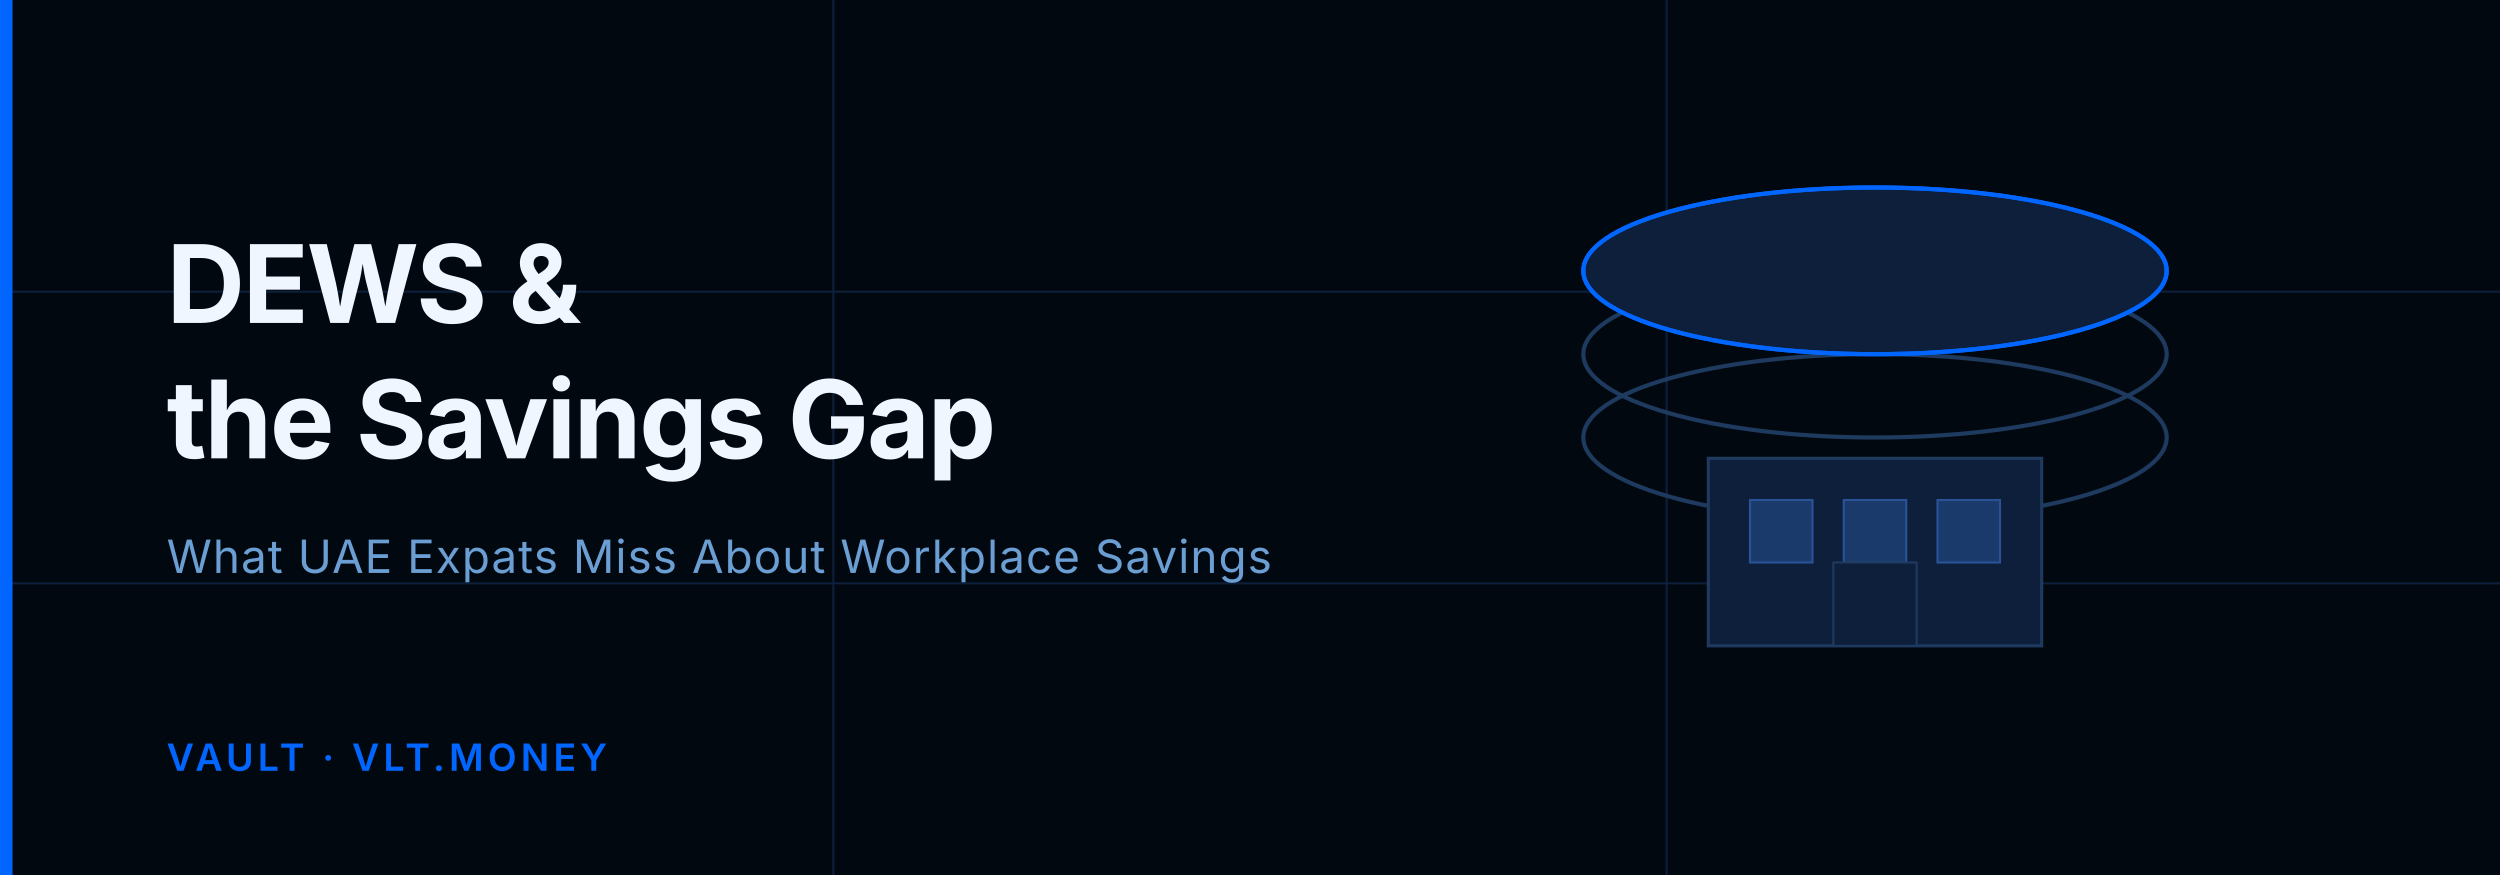
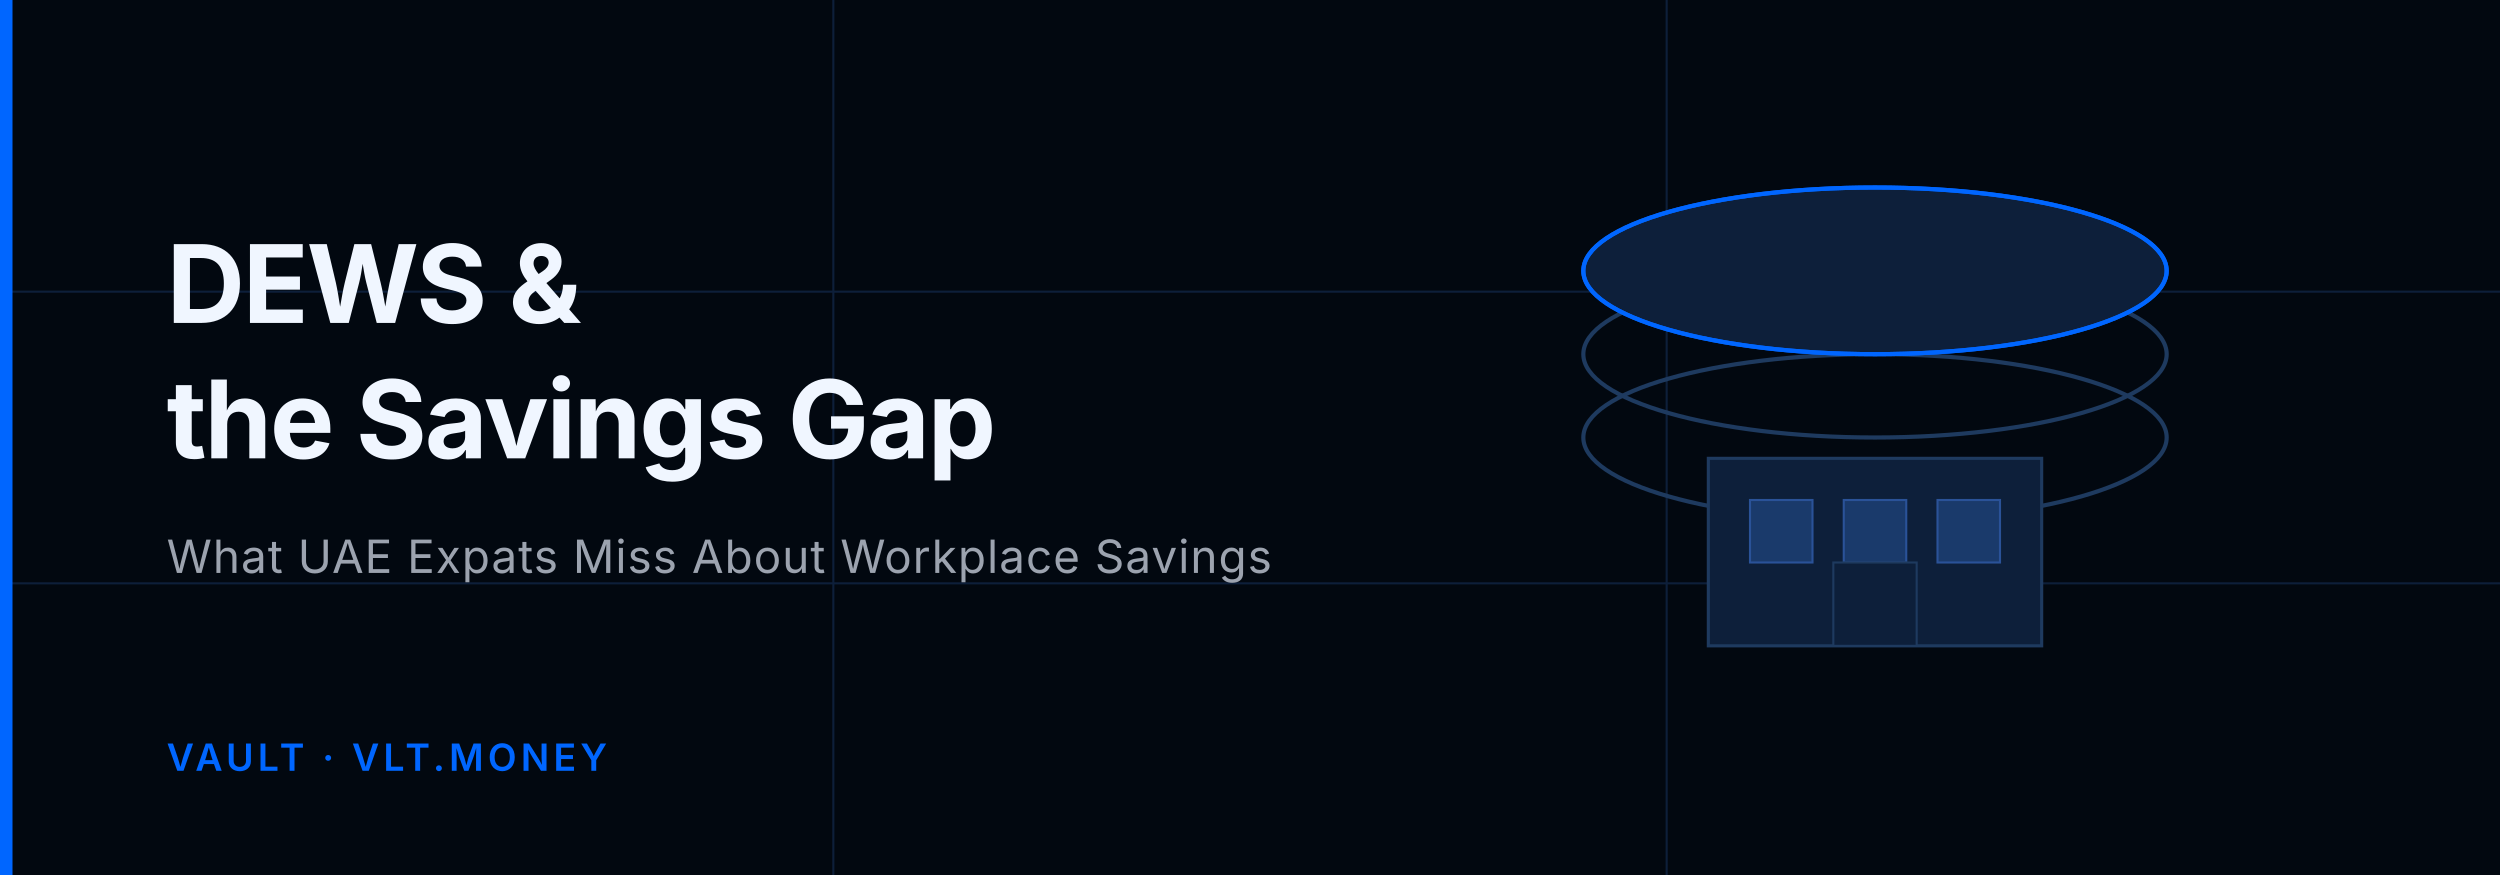
<svg xmlns="http://www.w3.org/2000/svg" width="1200" height="420" viewBox="0 0 1200 420">
  <rect width="1200" height="420" fill="#020810" />
  <line x1="0" y1="140" x2="1200" y2="140" stroke="#0d1f3a" stroke-width="1" />
  <line x1="0" y1="280" x2="1200" y2="280" stroke="#0d1f3a" stroke-width="1" />
  <line x1="400" y1="0" x2="400" y2="420" stroke="#0d1f3a" stroke-width="1" />
  <line x1="800" y1="0" x2="800" y2="420" stroke="#0d1f3a" stroke-width="1" />
  <rect x="0" y="0" width="6" height="420" fill="#0066FF" />
  <ellipse cx="900" cy="210" rx="140" ry="40" fill="none" stroke="#1e3a5f" stroke-width="2" />
  <ellipse cx="900" cy="170" rx="140" ry="40" fill="none" stroke="#1e3a5f" stroke-width="2" />
  <ellipse cx="900" cy="130" rx="140" ry="40" fill="#0d1f3a" stroke="#0066FF" stroke-width="2" />
  <ellipse cx="900" cy="130" rx="140" ry="40" fill="none" stroke="#0066FF" stroke-width="2" />
  <rect x="820" y="220" width="160" height="90" fill="#0d1f3a" stroke="#1e3a5f" stroke-width="1.5" />
  <rect x="840" y="240" width="30" height="30" fill="#1a3a6b" stroke="#2a5298" stroke-width="1" />
  <rect x="885" y="240" width="30" height="30" fill="#1a3a6b" stroke="#2a5298" stroke-width="1" />
  <rect x="930" y="240" width="30" height="30" fill="#1a3a6b" stroke="#2a5298" stroke-width="1" />
  <rect x="880" y="270" width="40" height="40" fill="#0d1f3a" stroke="#1e3a5f" stroke-width="1" />
  <text x="80" y="155" font-family="Inter, system-ui, sans-serif" font-size="52" font-weight="700" fill="#f0f6ff" letter-spacing="-1">DEWS &amp;</text>
  <text x="80" y="220" font-family="Inter, system-ui, sans-serif" font-size="52" font-weight="700" fill="#f0f6ff" letter-spacing="-1">the Savings Gap</text>
-   <text x="80" y="275" font-family="Inter, system-ui, sans-serif" font-size="22" fill="#6b9fd4" letter-spacing="0.5">What UAE Expats Miss About Workplace Savings</text>
+   <text x="80" y="275" font-family="Inter, system-ui, sans-serif" font-size="22" fill="#9CA3AF" letter-spacing="0.5">What UAE Expats Miss About Workplace Savings</text>
  <text x="80" y="370" font-family="Inter, system-ui, sans-serif" font-size="18" fill="#0066FF" font-weight="600" letter-spacing="2">VAULT · VLT.MONEY</text>
</svg>
